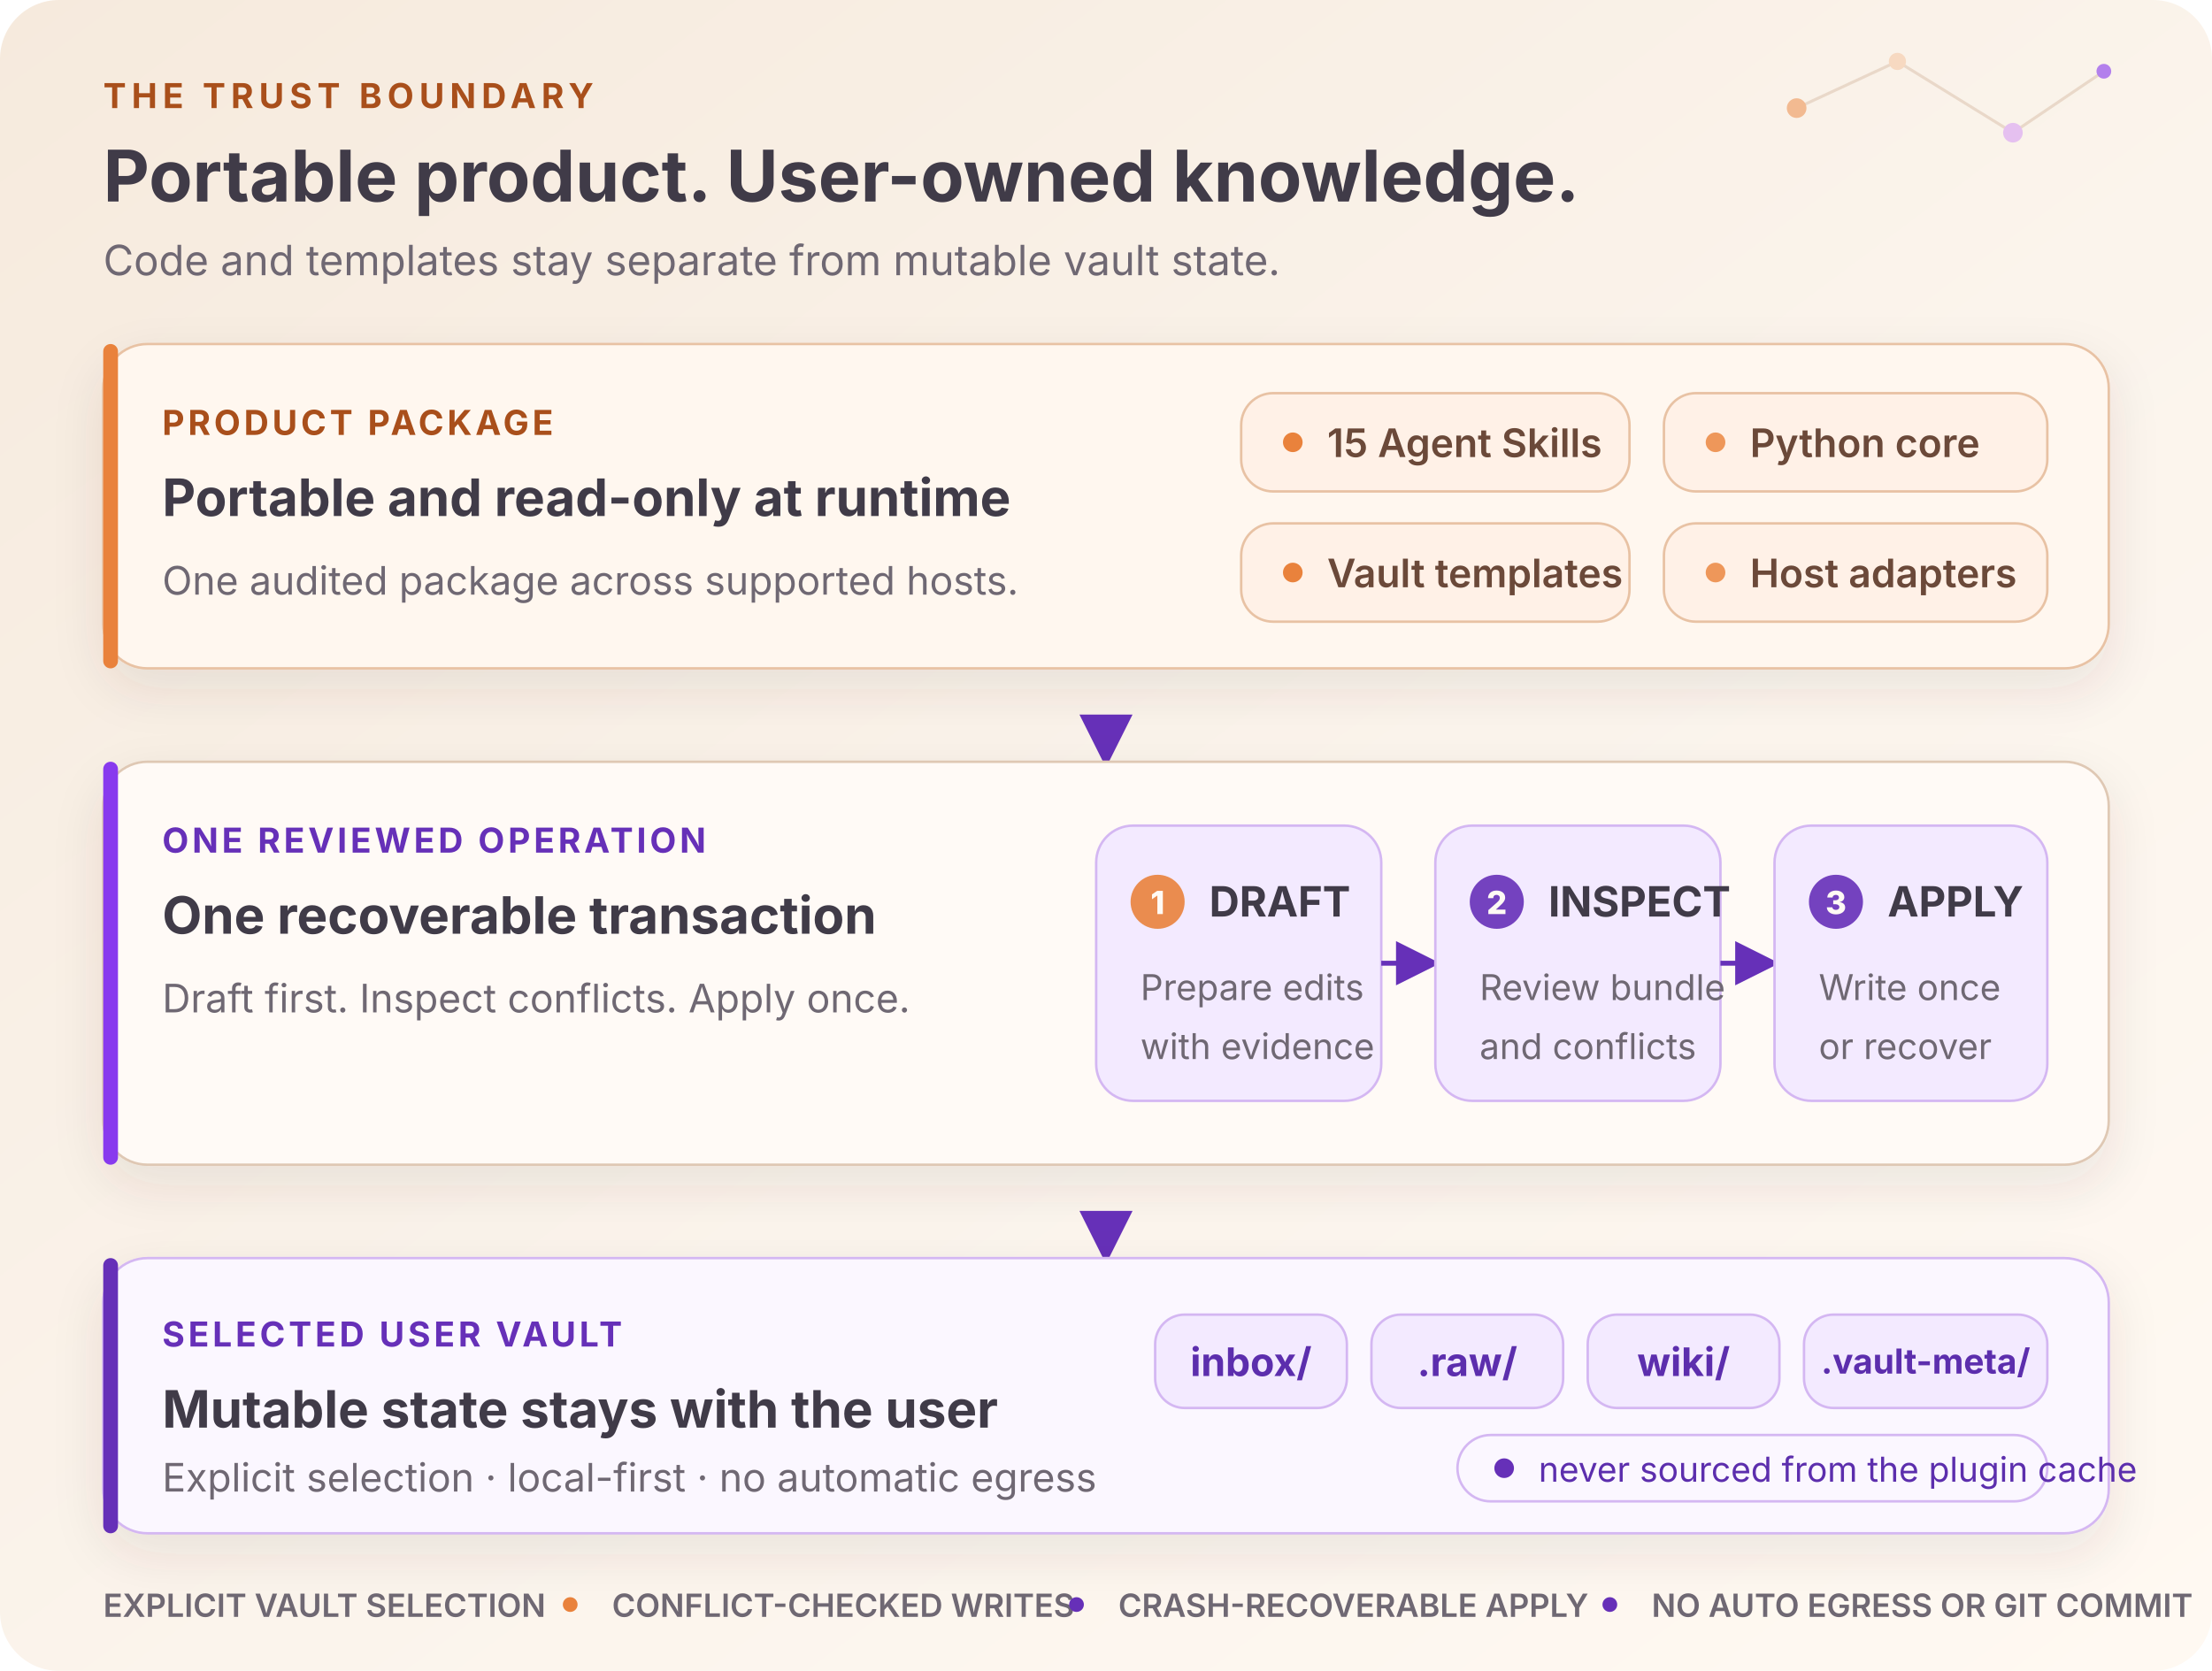
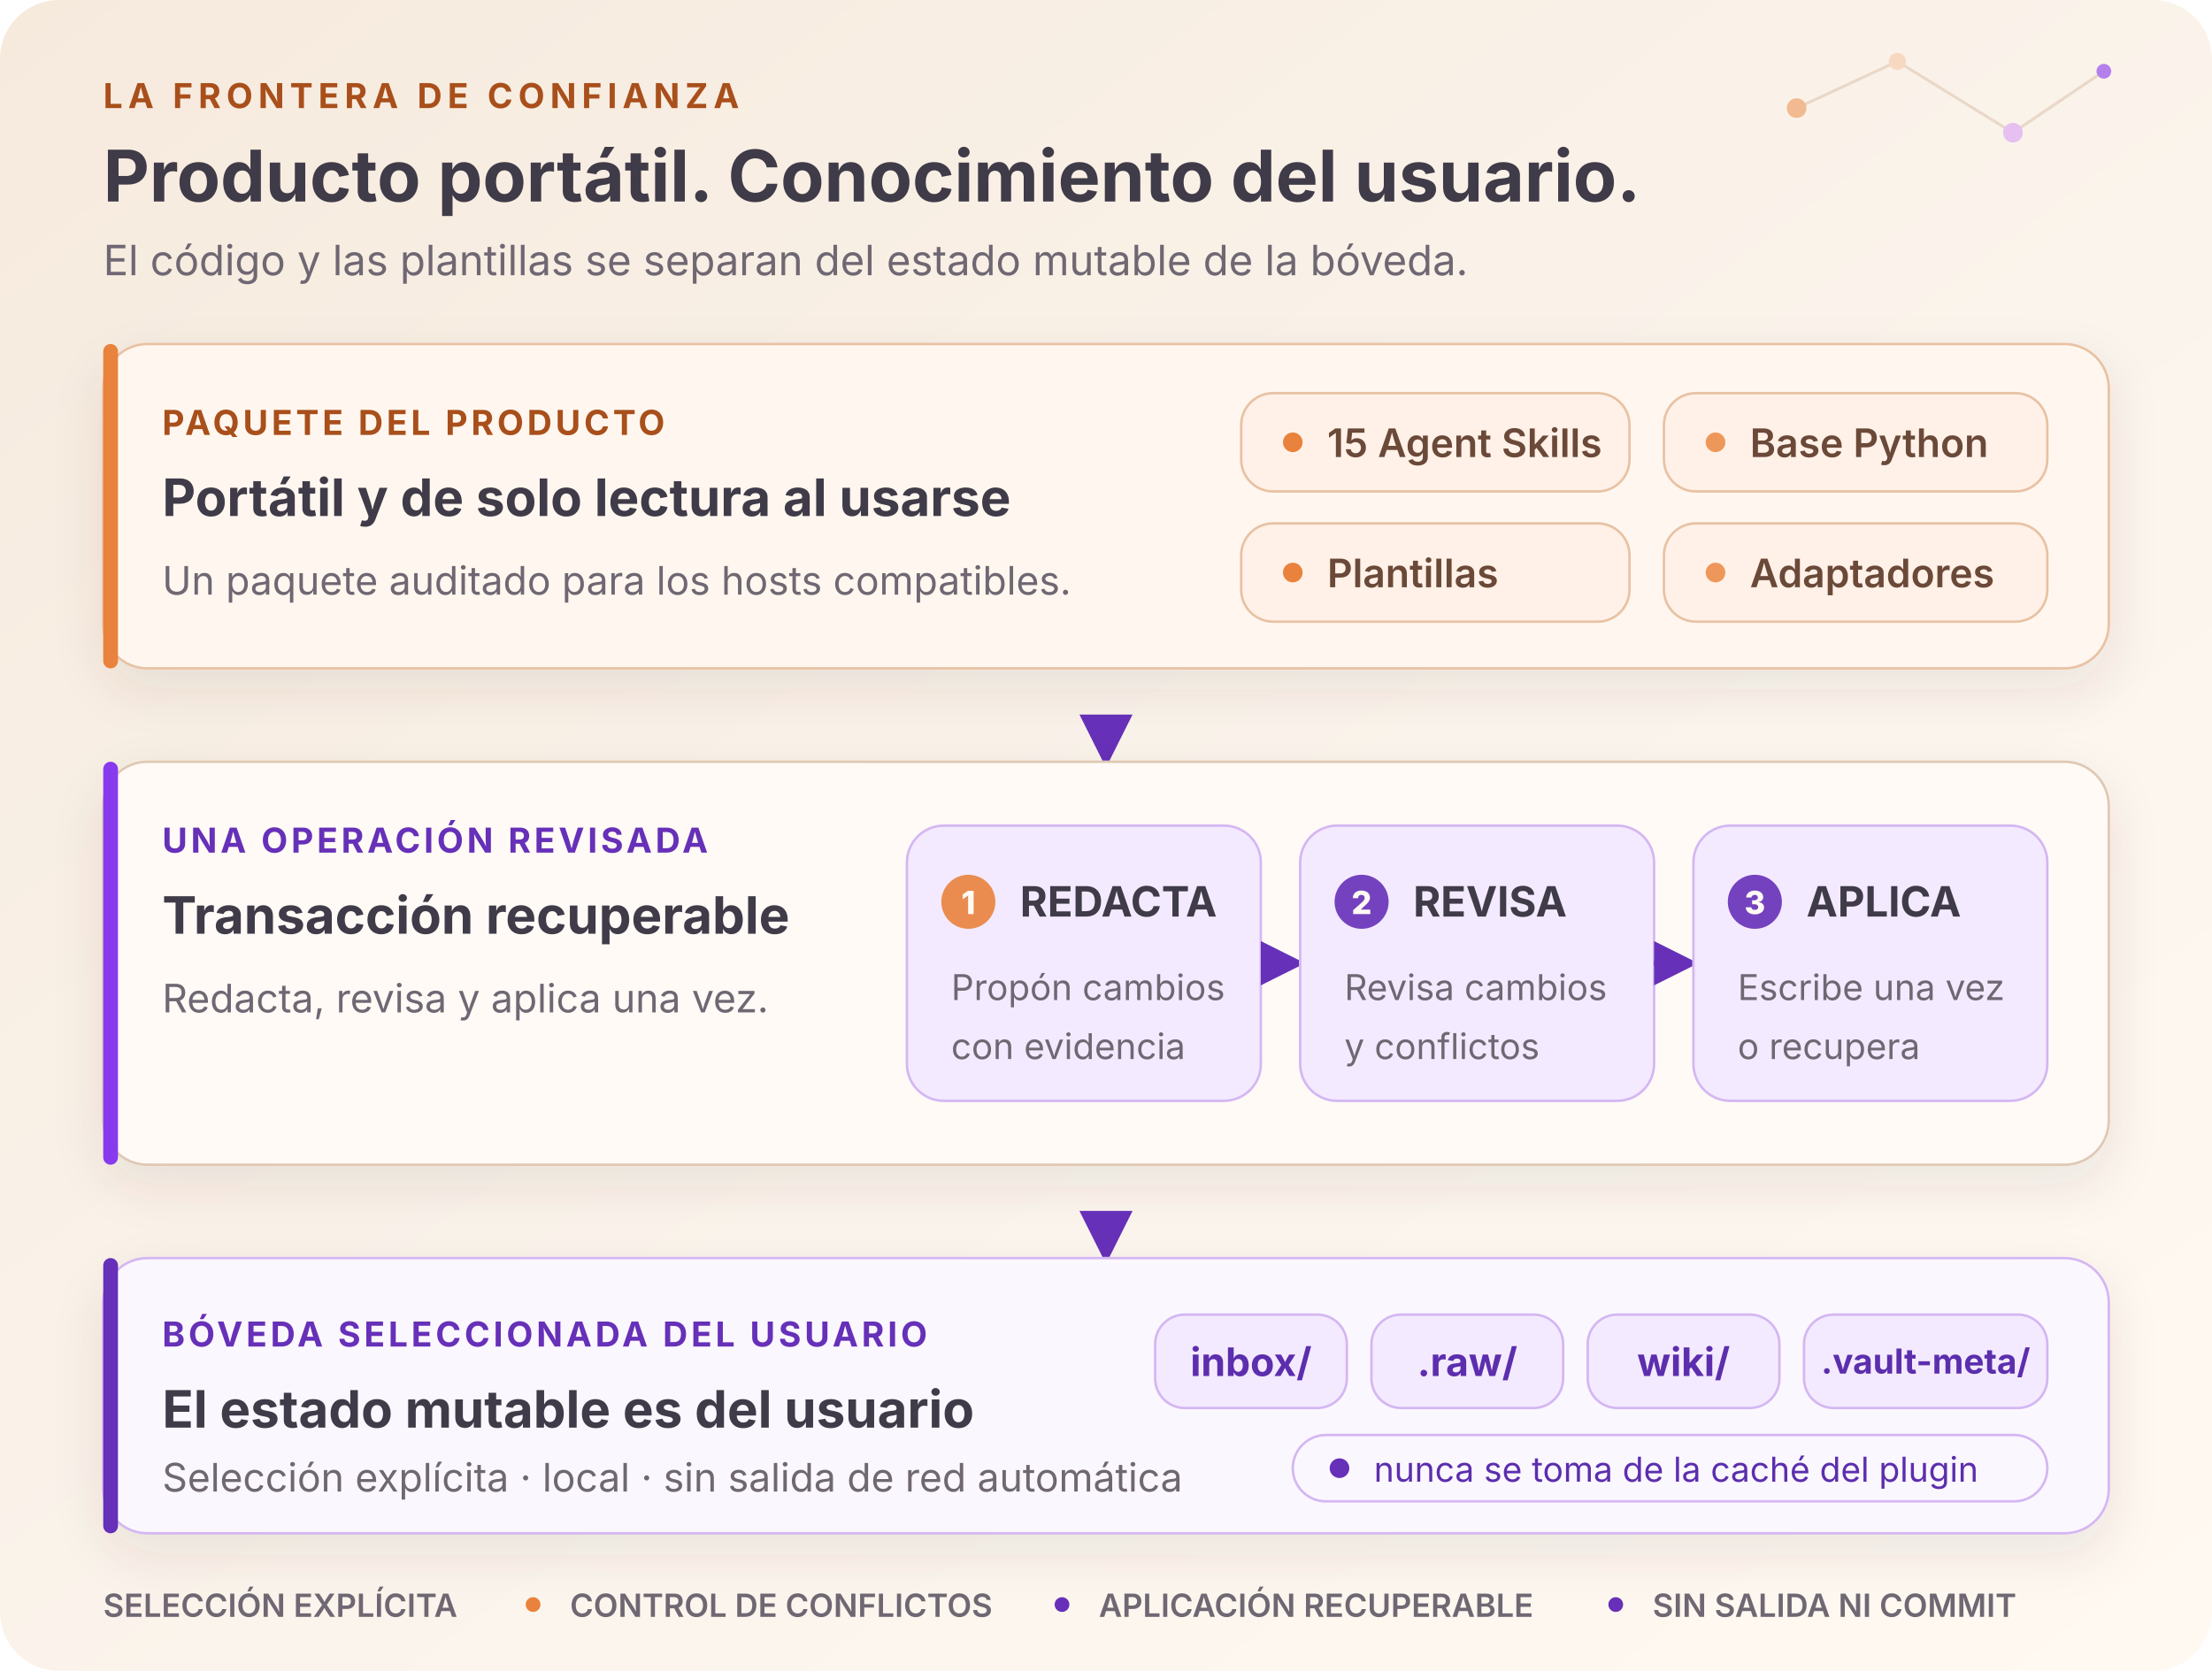
<svg xmlns="http://www.w3.org/2000/svg" viewBox="0 0 900 680" role="img" aria-labelledby="title description">
  <defs>
    <linearGradient id="background" x1="0" y1="0" x2="1" y2="1">
      <stop offset="0" stop-color="#f6eadd" />
      <stop offset=".55" stop-color="#fbf4ec" />
      <stop offset="1" stop-color="#fff9f2" />
    </linearGradient>
    <linearGradient id="flowGradient" x1="0" y1="0" x2="0" y2="1">
      <stop offset="0" stop-color="#e9823c" />
      <stop offset="1" stop-color="#6630b8" />
    </linearGradient>
    <marker id="arrow" markerWidth="9" markerHeight="9" refX="8" refY="4.5" orient="auto">
      <path d="M0 0 9 4.5 0 9Z" fill="#6630b8" />
    </marker>
    <filter id="cardShadow" x="-12%" y="-18%" width="124%" height="146%">
      <feDropShadow dx="0" dy="8" stdDeviation="10" flood-color="#4d372b" flood-opacity=".1" />
    </filter>
  </defs>
  <style>
    text { font-family: Inter, ui-sans-serif, system-ui, -apple-system, BlinkMacSystemFont, "Segoe UI", sans-serif; }
    .row { animation: rise .9s cubic-bezier(.2,.75,.25,1) both; transform-box: fill-box; transform-origin: center; }
    .operation { animation-delay: .16s; }
    .vault { animation-delay: .32s; }
    .flow { stroke-dasharray: 7 10; animation: travel 10.5s linear infinite; }
    .step-dot { animation: pulse 4.2s ease-in-out infinite; transform-box: fill-box; transform-origin: center; }
    .step-2 { animation-delay: .7s; }
    .step-3 { animation-delay: 1.4s; }
    .constellation { animation: drift 9s ease-in-out infinite; transform-box: fill-box; transform-origin: center; }
    @keyframes rise { from { opacity: 0; transform: translateY(7px); } to { opacity: 1; transform: translateY(0); } }
    @keyframes travel { to { stroke-dashoffset: -68; } }
    @keyframes pulse { 0%, 100% { opacity: .68; transform: scale(.96); } 50% { opacity: 1; transform: scale(1.04); } }
    @keyframes drift { 0%, 100% { transform: translateY(0); } 50% { transform: translateY(-4px); } }
    @media (prefers-reduced-motion: reduce) { .row, .flow, .step-dot, .constellation { animation: none; } }
  </style>
  <rect width="900" height="680" rx="24" fill="url(#background)" />
  <g class="constellation" fill="none" stroke="#dfc8b4" stroke-width="1.2" opacity=".62">
    <path d="M731 44L772 25 819 54 856 29" />
    <circle cx="731" cy="44" r="4" fill="#ee975a" stroke="none" />
    <circle cx="772" cy="25" r="3.5" fill="#f5caa8" stroke="none" />
    <circle cx="819" cy="54" r="4" fill="#d9a2f4" stroke="none" />
    <circle cx="856" cy="29" r="3" fill="#883aee" stroke="none" />
  </g>
-   <text x="42" y="44" fill="#a94f1b" font-size="14" font-weight="750" letter-spacing="2.2">THE TRUST BOUNDARY</text>
-   <text x="42" y="82" fill="#403b48" font-size="29" font-weight="720">Portable product. User-owned knowledge.</text>
-   <text x="42" y="112" fill="#6f6873" font-size="17">Code and templates stay separate from mutable vault state.</text>
+   <text x="42" y="44" fill="#a94f1b" font-size="14" font-weight="750" letter-spacing="2.2">LA FRONTERA DE CONFIANZA</text>
+   <text x="42" y="82" fill="#403b48" font-size="29" font-weight="720">Producto portátil. Conocimiento del usuario.</text>
+   <text x="42" y="112" fill="#6f6873" font-size="17">El código y las plantillas se separan del estado mutable de la bóveda.</text>
  <g class="row product">
    <rect x="42" y="140" width="816" height="132" rx="18" fill="#fff7ef" stroke="#e8c2a4" filter="url(#cardShadow)" />
    <rect x="42" y="140" width="6" height="132" rx="3" fill="#e9823c" />
-     <text x="66" y="177" fill="#a94f1b" font-size="14" font-weight="750" letter-spacing="1.4">PRODUCT PACKAGE</text>
-     <text x="66" y="210" fill="#403b48" font-size="21" font-weight="700">Portable and read-only at runtime</text>
-     <text x="66" y="242" fill="#6f6873" font-size="16">One audited package across supported hosts.</text>
+     <text x="66" y="177" fill="#a94f1b" font-size="14" font-weight="750" letter-spacing="1.4">PAQUETE DEL PRODUCTO</text>
+     <text x="66" y="210" fill="#403b48" font-size="21" font-weight="700">Portátil y de solo lectura al usarse</text>
+     <text x="66" y="242" fill="#6f6873" font-size="16">Un paquete auditado para los hosts compatibles.</text>
    <rect x="505" y="160" width="158" height="40" rx="13" fill="#fff1e7" stroke="#e8c2a4" />
    <circle cx="526" cy="180" r="4" fill="#e9823c" />
    <text x="540" y="186" fill="#6b4939" font-size="16" font-weight="620">15 Agent Skills</text>
    <rect x="677" y="160" width="156" height="40" rx="13" fill="#fff1e7" stroke="#e8c2a4" />
    <circle cx="698" cy="180" r="4" fill="#ee975a" />
-     <text x="712" y="186" fill="#6b4939" font-size="16" font-weight="620">Python core</text>
+     <text x="712" y="186" fill="#6b4939" font-size="16" font-weight="620">Base Python</text>
    <rect x="505" y="213" width="158" height="40" rx="13" fill="#fff1e7" stroke="#e8c2a4" />
    <circle cx="526" cy="233" r="4" fill="#e9823c" />
-     <text x="540" y="239" fill="#6b4939" font-size="16" font-weight="620">Vault templates</text>
+     <text x="540" y="239" fill="#6b4939" font-size="16" font-weight="620">Plantillas</text>
    <rect x="677" y="213" width="156" height="40" rx="13" fill="#fff1e7" stroke="#e8c2a4" />
    <circle cx="698" cy="233" r="4" fill="#ee975a" />
-     <text x="712" y="239" fill="#6b4939" font-size="16" font-weight="620">Host adapters</text>
+     <text x="712" y="239" fill="#6b4939" font-size="16" font-weight="620">Adaptadores</text>
  </g>
  <path d="M450 272V310" fill="none" stroke="url(#flowGradient)" stroke-width="2.4" marker-end="url(#arrow)" class="flow" />
  <g class="row operation">
    <rect x="42" y="310" width="816" height="164" rx="18" fill="#fffaf6" stroke="#dfc8b4" filter="url(#cardShadow)" />
    <rect x="42" y="310" width="6" height="164" rx="3" fill="#883aee" />
-     <text x="66" y="347" fill="#6630b8" font-size="14" font-weight="750" letter-spacing="1.4">ONE REVIEWED OPERATION</text>
-     <text x="66" y="380" fill="#403b48" font-size="21" font-weight="700">One recoverable transaction</text>
-     <text x="66" y="412" fill="#6f6873" font-size="16">Draft first. Inspect conflicts. Apply once.</text>
-     <rect x="446" y="336" width="116" height="112" rx="15" fill="#f3eaff" stroke="#d4b7f2" />
-     <circle class="step-dot" cx="471" cy="367" r="11" fill="#e9823c" opacity=".9" />
-     <text x="471" y="372" fill="#fffaf4" font-size="13" font-weight="800" text-anchor="middle">1</text>
-     <text x="492" y="373" fill="#403b48" font-size="17" font-weight="700">DRAFT</text>
-     <text x="464" y="407" fill="#6f6873" font-size="14.5">Prepare edits</text>
-     <text x="464" y="431" fill="#6f6873" font-size="14.5">with evidence</text>
-     <path d="M562 392H584" fill="none" stroke="#6630b8" stroke-width="2" marker-end="url(#arrow)" />
-     <rect x="584" y="336" width="116" height="112" rx="15" fill="#f3eaff" stroke="#d4b7f2" />
-     <circle class="step-dot step-2" cx="609" cy="367" r="11" fill="#6630b8" opacity=".9" />
-     <text x="609" y="372" fill="#fffaf4" font-size="13" font-weight="800" text-anchor="middle">2</text>
-     <text x="630" y="373" fill="#403b48" font-size="17" font-weight="700">INSPECT</text>
-     <text x="602" y="407" fill="#6f6873" font-size="14.5">Review bundle</text>
-     <text x="602" y="431" fill="#6f6873" font-size="14.5">and conflicts</text>
-     <path d="M700 392H722" fill="none" stroke="#6630b8" stroke-width="2" marker-end="url(#arrow)" />
-     <rect x="722" y="336" width="111" height="112" rx="15" fill="#f3eaff" stroke="#d4b7f2" />
-     <circle class="step-dot step-3" cx="747" cy="367" r="11" fill="#6630b8" opacity=".9" />
-     <text x="747" y="372" fill="#fffaf4" font-size="13" font-weight="800" text-anchor="middle">3</text>
-     <text x="768" y="373" fill="#403b48" font-size="17" font-weight="700">APPLY</text>
-     <text x="740" y="407" fill="#6f6873" font-size="14.5">Write once</text>
-     <text x="740" y="431" fill="#6f6873" font-size="14.5">or recover</text>
+     <text x="66" y="347" fill="#6630b8" font-size="14" font-weight="750" letter-spacing="1.4">UNA OPERACIÓN REVISADA</text>
+     <text x="66" y="380" fill="#403b48" font-size="21" font-weight="700">Transacción recuperable</text>
+     <text x="66" y="412" fill="#6f6873" font-size="16">Redacta, revisa y aplica una vez.</text>
+     <rect x="369" y="336" width="144" height="112" rx="15" fill="#f3eaff" stroke="#d4b7f2" />
+     <circle class="step-dot" cx="394" cy="367" r="11" fill="#e9823c" opacity=".9" />
+     <text x="394" y="372" fill="#fffaf4" font-size="13" font-weight="800" text-anchor="middle">1</text>
+     <text x="415" y="373" fill="#403b48" font-size="17" font-weight="700">REDACTA</text>
+     <text x="387" y="407" fill="#6f6873" font-size="14.5">Propón cambios</text>
+     <text x="387" y="431" fill="#6f6873" font-size="14.5">con evidencia</text>
+     <path d="M513 392H529" fill="none" stroke="#6630b8" stroke-width="2" marker-end="url(#arrow)" />
+     <rect x="529" y="336" width="144" height="112" rx="15" fill="#f3eaff" stroke="#d4b7f2" />
+     <circle class="step-dot step-2" cx="554" cy="367" r="11" fill="#6630b8" opacity=".9" />
+     <text x="554" y="372" fill="#fffaf4" font-size="13" font-weight="800" text-anchor="middle">2</text>
+     <text x="575" y="373" fill="#403b48" font-size="17" font-weight="700">REVISA</text>
+     <text x="547" y="407" fill="#6f6873" font-size="14.5">Revisa cambios</text>
+     <text x="547" y="431" fill="#6f6873" font-size="14.5">y conflictos</text>
+     <path d="M673 392H689" fill="none" stroke="#6630b8" stroke-width="2" marker-end="url(#arrow)" />
+     <rect x="689" y="336" width="144" height="112" rx="15" fill="#f3eaff" stroke="#d4b7f2" />
+     <circle class="step-dot step-3" cx="714" cy="367" r="11" fill="#6630b8" opacity=".9" />
+     <text x="714" y="372" fill="#fffaf4" font-size="13" font-weight="800" text-anchor="middle">3</text>
+     <text x="735" y="373" fill="#403b48" font-size="17" font-weight="700">APLICA</text>
+     <text x="707" y="407" fill="#6f6873" font-size="14.5">Escribe una vez</text>
+     <text x="707" y="431" fill="#6f6873" font-size="14.5">o recupera</text>
  </g>
  <path d="M450 474V512" fill="none" stroke="url(#flowGradient)" stroke-width="2.4" marker-end="url(#arrow)" class="flow" />
  <g class="row vault">
    <rect x="42" y="512" width="816" height="112" rx="18" fill="#fbf7ff" stroke="#d4b7f2" filter="url(#cardShadow)" />
    <rect x="42" y="512" width="6" height="112" rx="3" fill="#6630b8" />
-     <text x="66" y="548" fill="#6630b8" font-size="14" font-weight="750" letter-spacing="1.4">SELECTED USER VAULT</text>
-     <text x="66" y="581" fill="#403b48" font-size="21" font-weight="700">Mutable state stays with the user</text>
-     <text x="66" y="607" fill="#6f6873" font-size="16">Explicit selection · local-first · no automatic egress</text>
+     <text x="66" y="548" fill="#6630b8" font-size="14" font-weight="750" letter-spacing="1.4">BÓVEDA SELECCIONADA DEL USUARIO</text>
+     <text x="66" y="581" fill="#403b48" font-size="21" font-weight="700">El estado mutable es del usuario</text>
+     <text x="66" y="607" fill="#6f6873" font-size="16">Selección explícita · local · sin salida de red automática</text>
    <rect x="470" y="535" width="78" height="38" rx="12" fill="#f3eaff" stroke="#d4b7f2" />
    <text x="509" y="560" fill="#5c2ead" font-size="16" font-weight="650" text-anchor="middle">inbox/</text>
    <rect x="558" y="535" width="78" height="38" rx="12" fill="#f3eaff" stroke="#d4b7f2" />
    <text x="597" y="560" fill="#5c2ead" font-size="16" font-weight="650" text-anchor="middle">.raw/</text>
    <rect x="646" y="535" width="78" height="38" rx="12" fill="#f3eaff" stroke="#d4b7f2" />
    <text x="685" y="560" fill="#5c2ead" font-size="16" font-weight="650" text-anchor="middle">wiki/</text>
    <rect x="734" y="535" width="99" height="38" rx="12" fill="#f3eaff" stroke="#d4b7f2" />
    <text x="783.5" y="559" fill="#5c2ead" font-size="14" font-weight="650" text-anchor="middle">.vault-meta/</text>
-     <rect x="593" y="584" width="240" height="27" rx="13.5" fill="#fbf7ff" stroke="#d4b7f2" />
-     <circle cx="612" cy="597.5" r="4" fill="#6630b8" />
-     <text x="626" y="603" fill="#5c2ead" font-size="14">never sourced from the plugin cache</text>
+     <rect x="526" y="584" width="307" height="27" rx="13.5" fill="#fbf7ff" stroke="#d4b7f2" />
+     <circle cx="545" cy="597.5" r="4" fill="#6630b8" />
+     <text x="559" y="603" fill="#5c2ead" font-size="14">nunca se toma de la caché del plugin</text>
  </g>
  <g fill="#6f6873" font-size="13" font-weight="600">
-     <text x="42" y="658">EXPLICIT VAULT SELECTION</text>
-     <circle cx="232" cy="653" r="3" fill="#e9823c" />
-     <text x="249" y="658">CONFLICT-CHECKED WRITES</text>
-     <circle cx="438" cy="653" r="3" fill="#6630b8" />
-     <text x="455" y="658">CRASH-RECOVERABLE APPLY</text>
-     <circle cx="655" cy="653" r="3" fill="#6630b8" />
-     <text x="672" y="658">NO AUTO EGRESS OR GIT COMMIT</text>
+     <text x="42" y="658">SELECCIÓN EXPLÍCITA</text>
+     <circle cx="216.9" cy="653" r="3" fill="#e9823c" />
+     <text x="231.9" y="658">CONTROL DE CONFLICTOS</text>
+     <circle cx="432.1" cy="653" r="3" fill="#6630b8" />
+     <text x="447.1" y="658">APLICACIÓN RECUPERABLE</text>
+     <circle cx="657.4" cy="653" r="3" fill="#6630b8" />
+     <text x="672.4" y="658">SIN SALIDA NI COMMIT</text>
  </g>
</svg>
